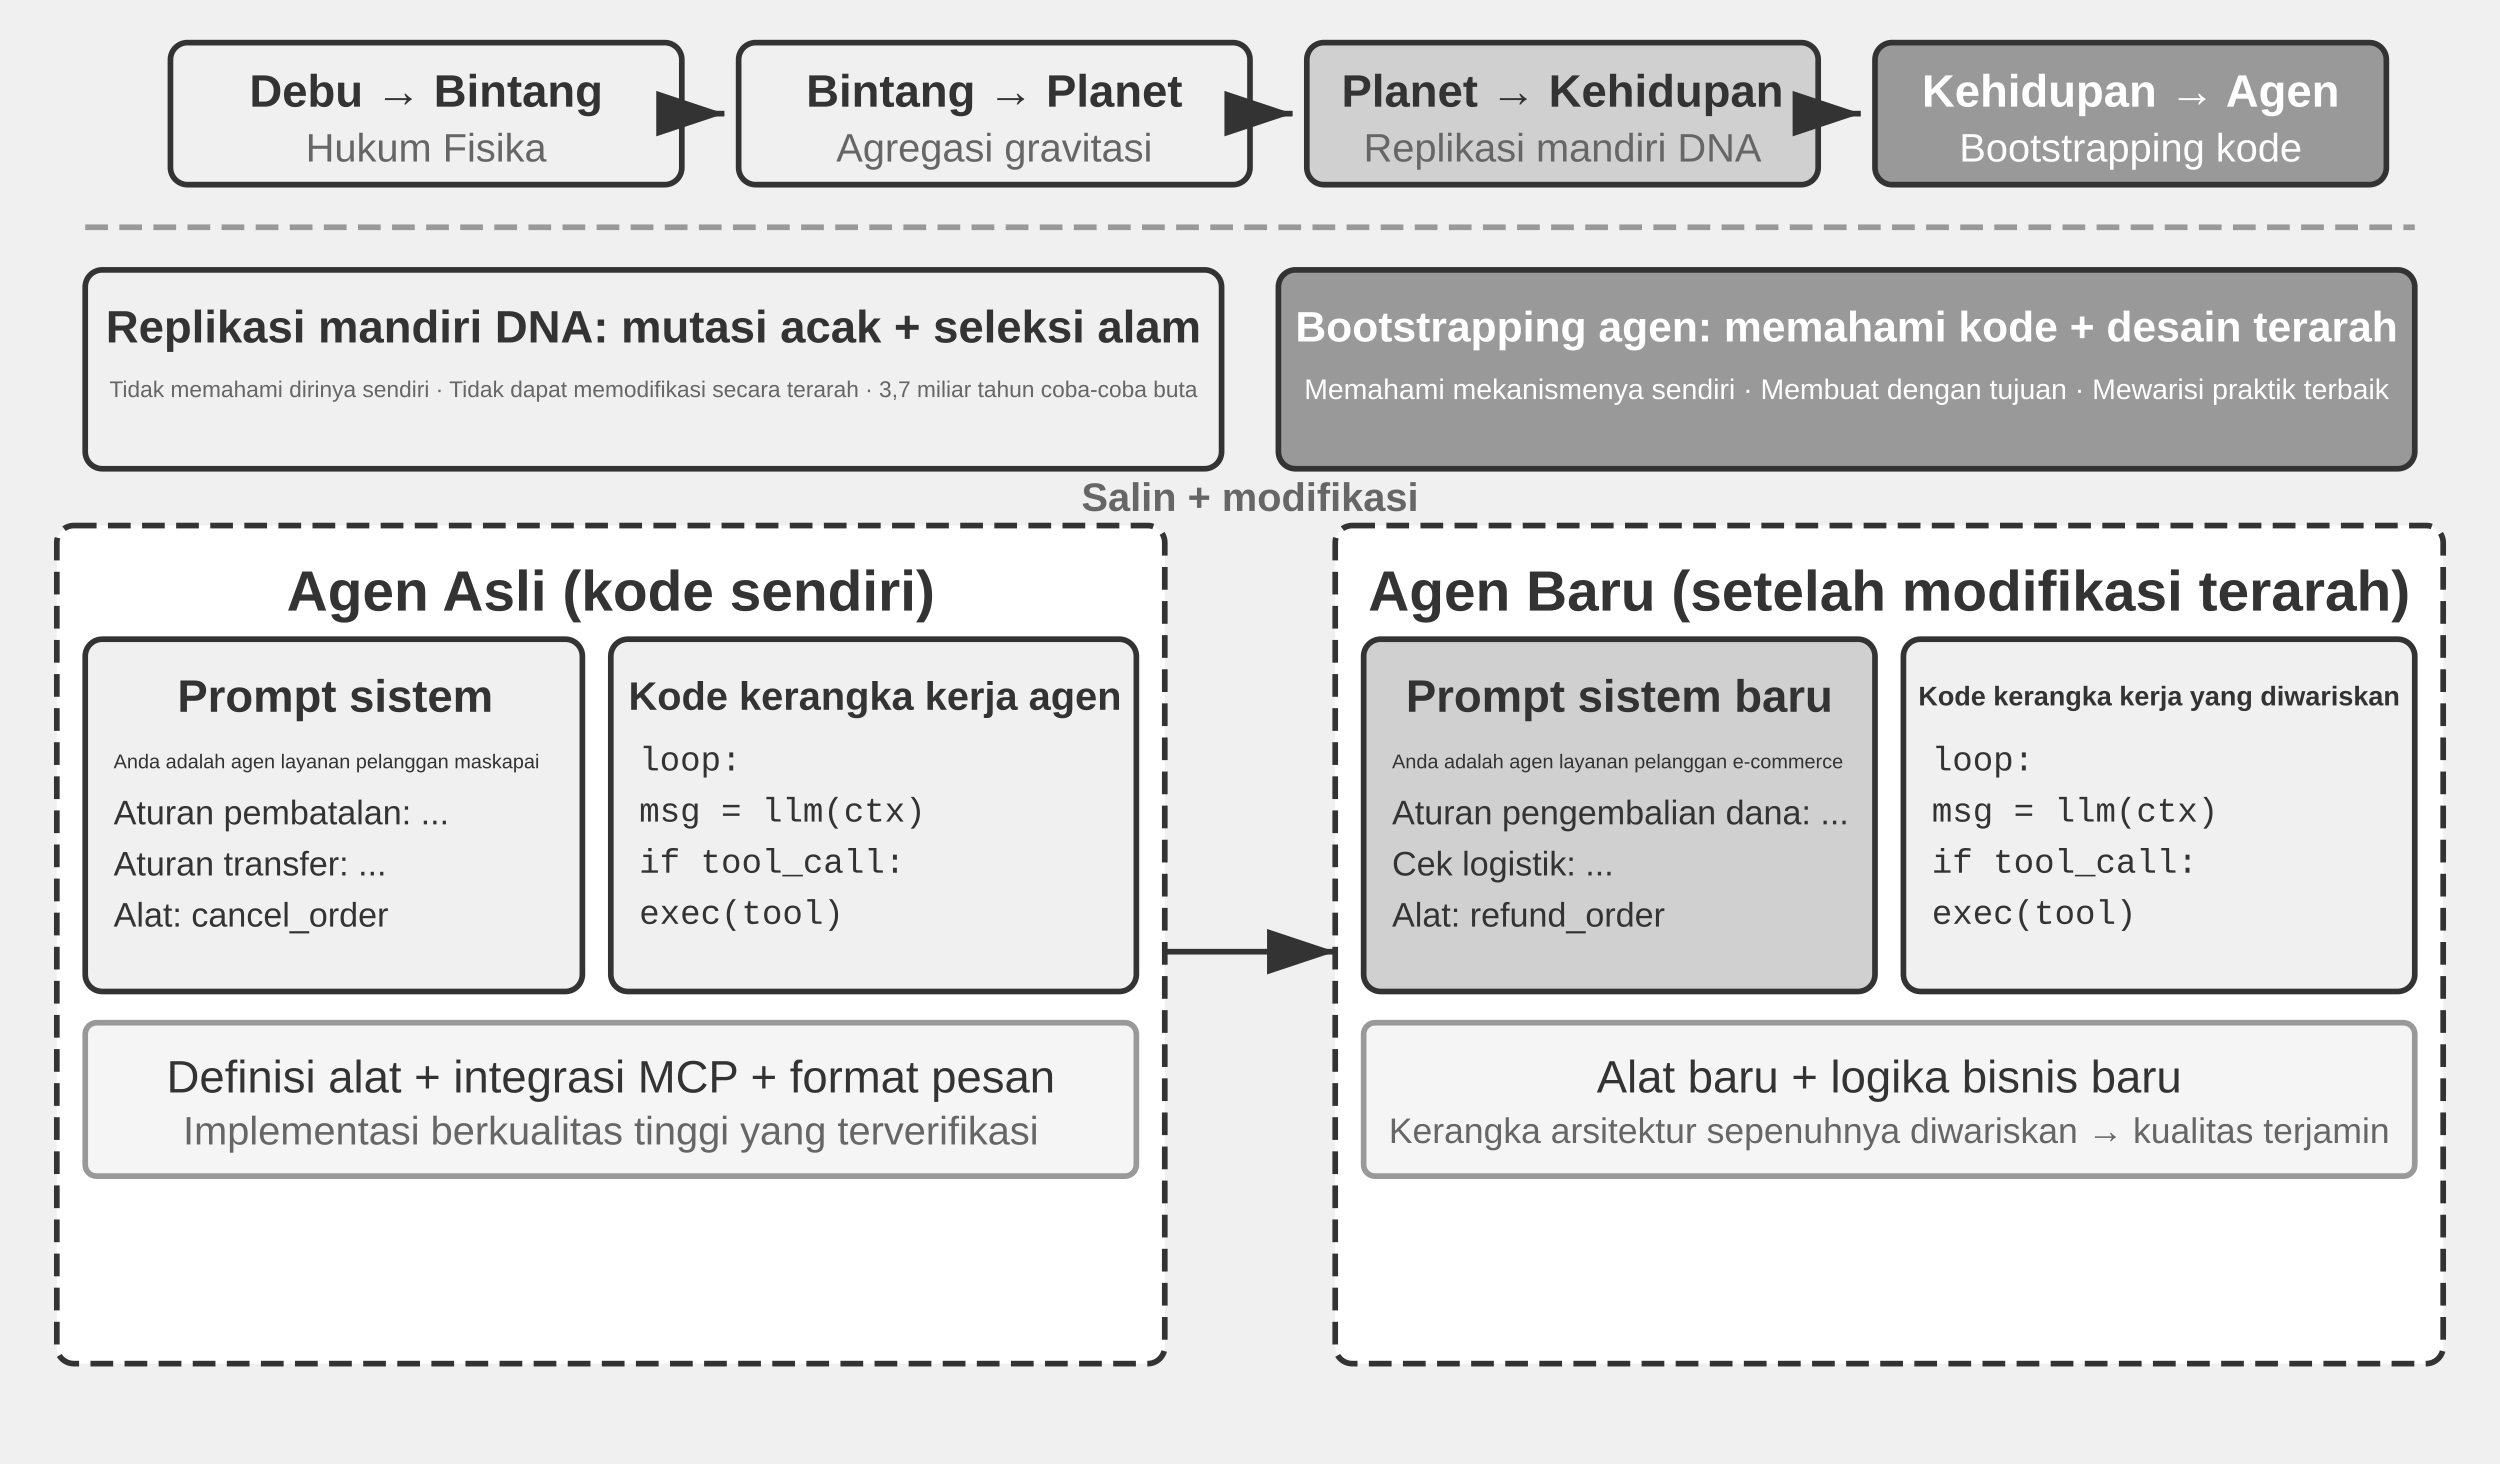
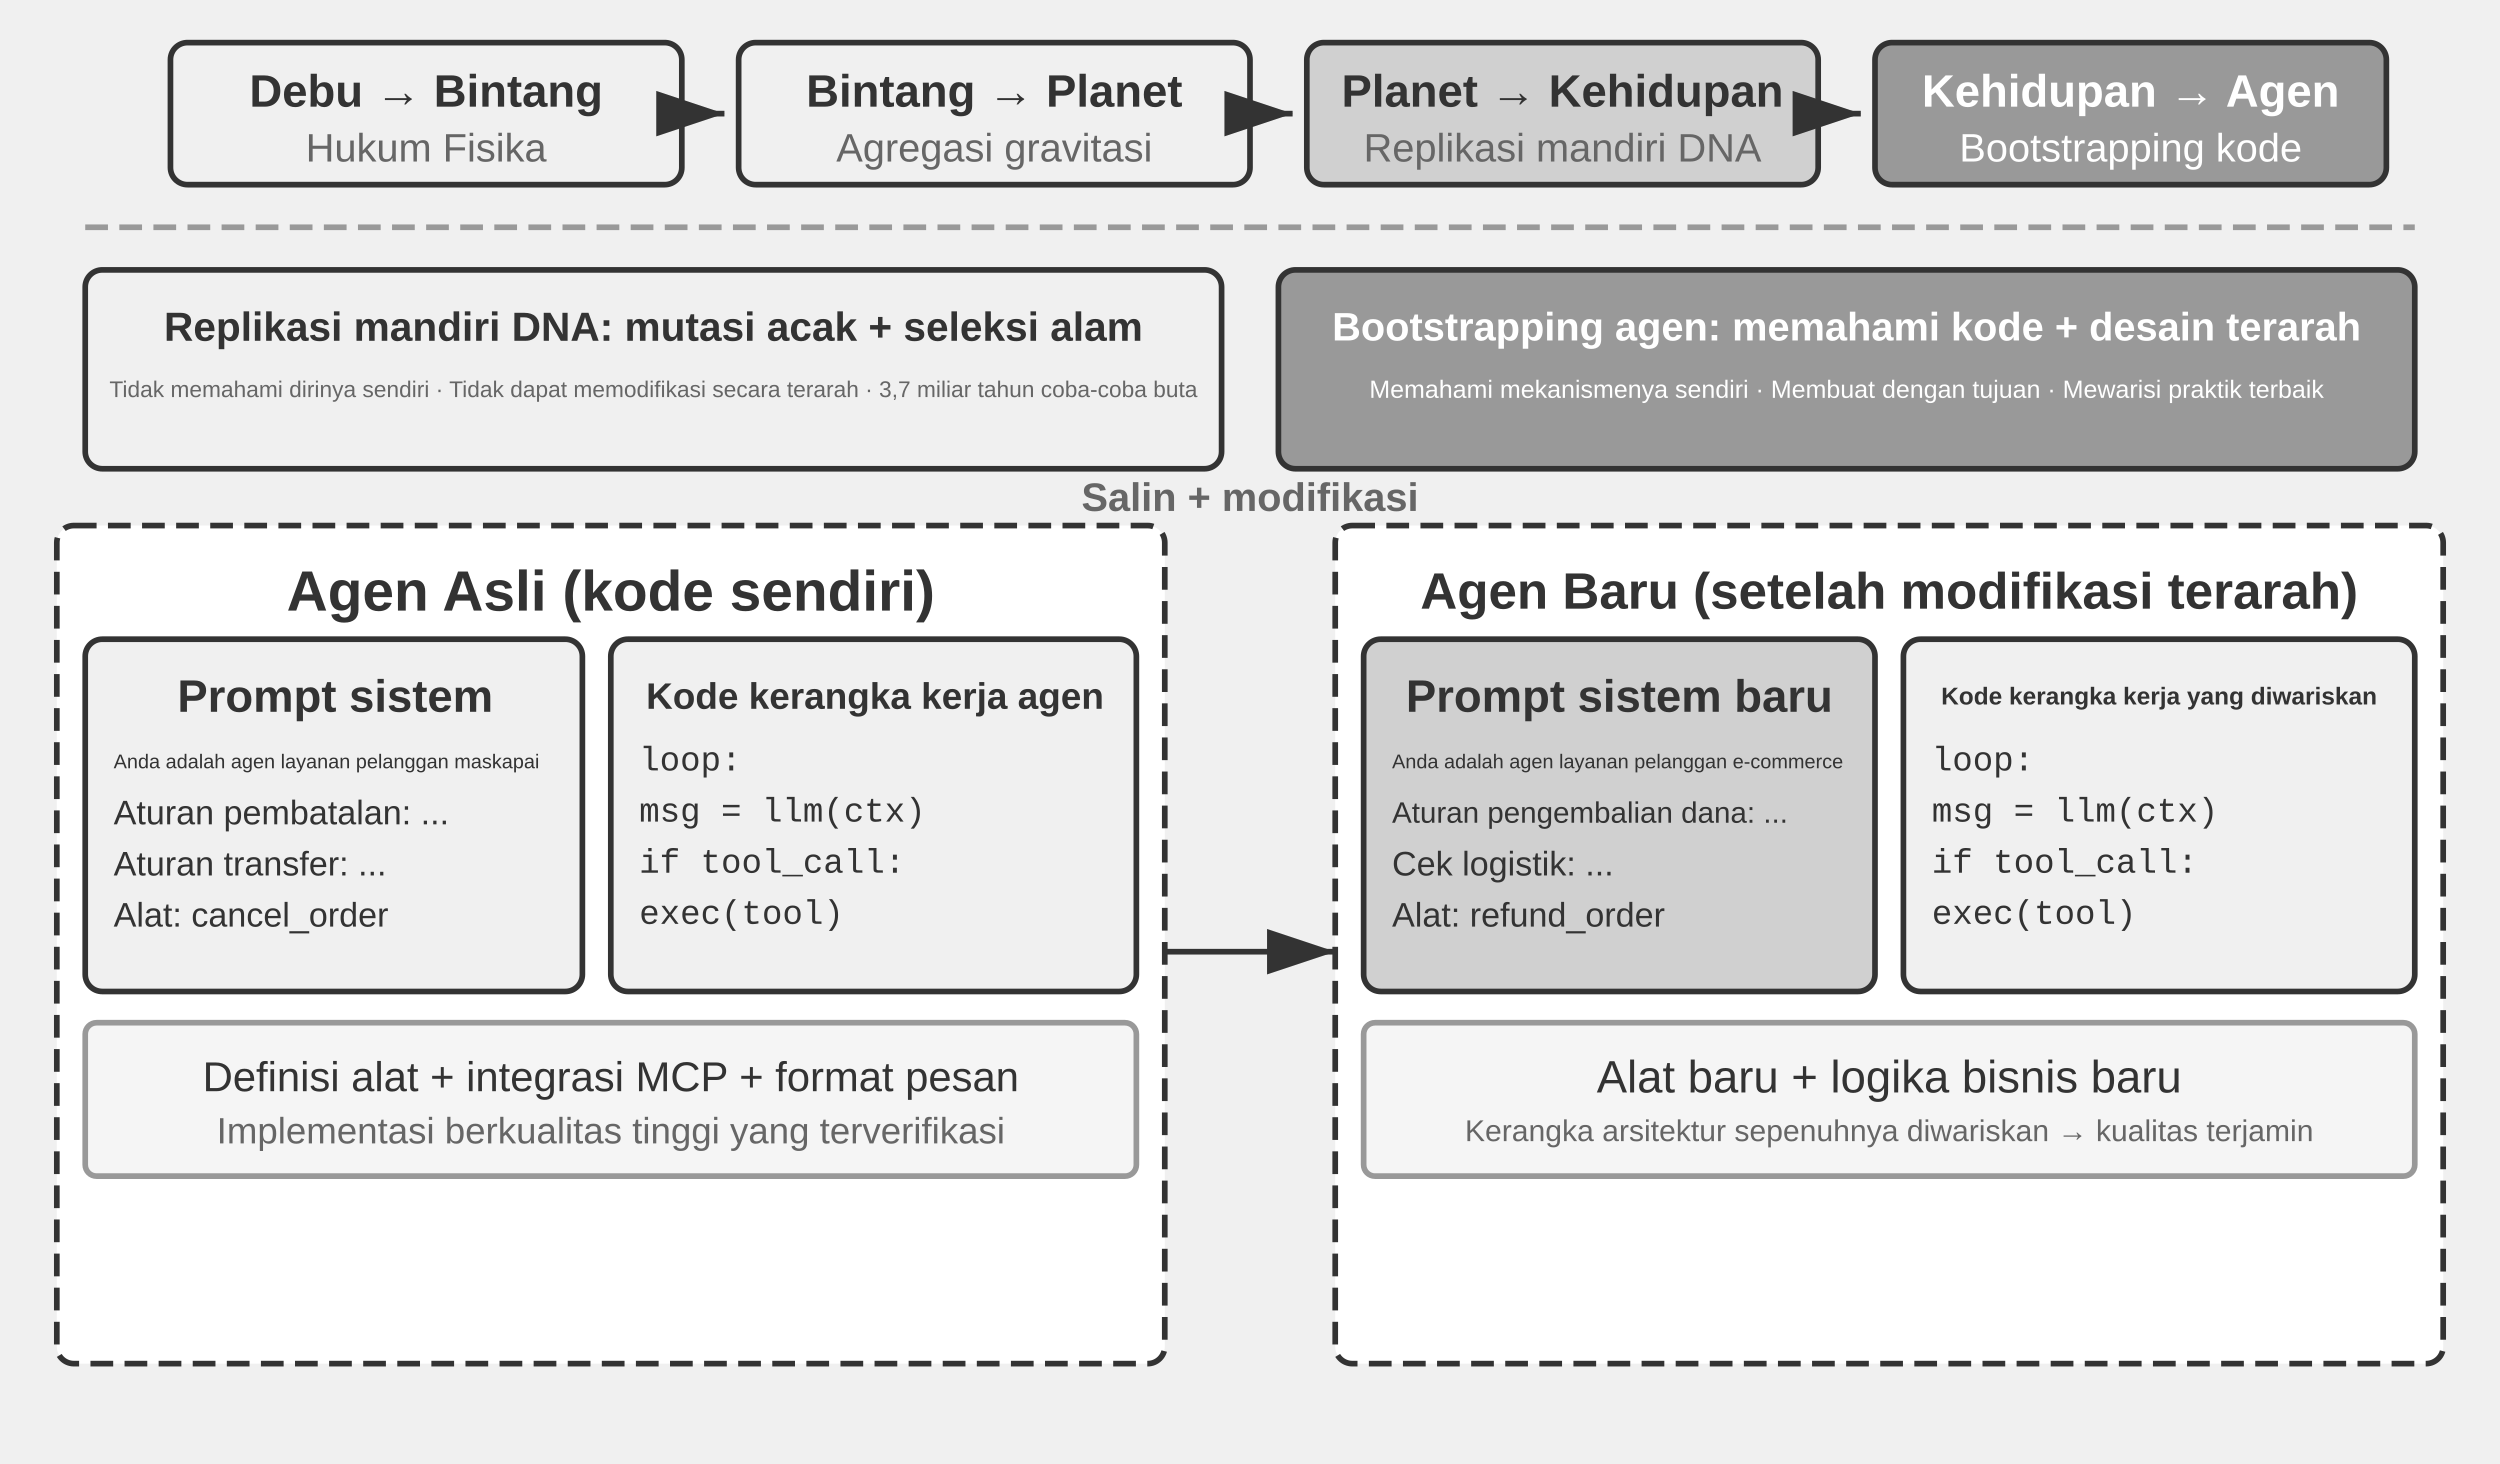
<svg xmlns="http://www.w3.org/2000/svg" viewBox="0 40 880 515" width="880" height="515" style="background:#ffffff">
  <defs>
    <marker id="ah" markerWidth="12" markerHeight="8" refX="12" refY="4" orient="auto">
      <polygon points="0 0, 12 4, 0 8" fill="#333333" />
    </marker>
    <marker id="ah-light" markerWidth="12" markerHeight="8" refX="12" refY="4" orient="auto">
      <polygon points="0 0, 12 4, 0 8" fill="#999999" />
    </marker>
  </defs>
  <rect x="60" y="55" width="180" height="50" rx="6" fill="#f0f0f0" stroke="#333333" stroke-width="2" />
  <text x="150" y="72" font-family="Arial, 'Helvetica Neue', Helvetica, 'PingFang SC', 'Microsoft YaHei', sans-serif" font-size="16" fill="#333333" text-anchor="middle" dominant-baseline="central" font-weight="bold">Debu → Bintang</text>
  <text x="150" y="92" font-family="Arial, 'Helvetica Neue', Helvetica, 'PingFang SC', 'Microsoft YaHei', sans-serif" font-size="14" fill="#666666" text-anchor="middle" dominant-baseline="central" font-weight="normal">Hukum Fisika</text>
  <line x1="240" y1="80" x2="255" y2="80" stroke="#333333" stroke-width="2" marker-end="url(#ah)" />
  <rect x="260" y="55" width="180" height="50" rx="6" fill="#f0f0f0" stroke="#333333" stroke-width="2" />
  <text x="350" y="72" font-family="Arial, 'Helvetica Neue', Helvetica, 'PingFang SC', 'Microsoft YaHei', sans-serif" font-size="16" fill="#333333" text-anchor="middle" dominant-baseline="central" font-weight="bold">Bintang → Planet</text>
  <text x="350" y="92" font-family="Arial, 'Helvetica Neue', Helvetica, 'PingFang SC', 'Microsoft YaHei', sans-serif" font-size="14" fill="#666666" text-anchor="middle" dominant-baseline="central" font-weight="normal">Agregasi gravitasi</text>
  <line x1="440" y1="80" x2="455" y2="80" stroke="#333333" stroke-width="2" marker-end="url(#ah)" />
  <rect x="460" y="55" width="180" height="50" rx="6" fill="#d0d0d0" stroke="#333333" stroke-width="2" />
  <text x="550" y="72" font-family="Arial, 'Helvetica Neue', Helvetica, 'PingFang SC', 'Microsoft YaHei', sans-serif" font-size="16" fill="#333333" text-anchor="middle" dominant-baseline="central" font-weight="bold">Planet → Kehidupan</text>
  <text x="550" y="92" font-family="Arial, 'Helvetica Neue', Helvetica, 'PingFang SC', 'Microsoft YaHei', sans-serif" font-size="14" fill="#666666" text-anchor="middle" dominant-baseline="central" font-weight="normal">Replikasi mandiri DNA</text>
  <line x1="640" y1="80" x2="655" y2="80" stroke="#333333" stroke-width="2" marker-end="url(#ah)" />
  <rect x="660" y="55" width="180" height="50" rx="6" fill="#999999" stroke="#333333" stroke-width="2" />
  <text x="750" y="72" font-family="Arial, 'Helvetica Neue', Helvetica, 'PingFang SC', 'Microsoft YaHei', sans-serif" font-size="16" fill="#ffffff" text-anchor="middle" dominant-baseline="central" font-weight="bold">Kehidupan → Agen</text>
  <text x="750" y="92" font-family="Arial, 'Helvetica Neue', Helvetica, 'PingFang SC', 'Microsoft YaHei', sans-serif" font-size="14" fill="#ffffff" text-anchor="middle" dominant-baseline="central" font-weight="normal">Bootstrapping kode</text>
  <line x1="30" y1="120" x2="850" y2="120" stroke="#999999" stroke-width="2" stroke-dasharray="8,4" />
  <rect x="30" y="135" width="400" height="70" rx="6" fill="#f0f0f0" stroke="#333333" stroke-width="2" />
-   <text x="230" y="155" font-family="Arial, 'Helvetica Neue', Helvetica, 'PingFang SC', 'Microsoft YaHei', sans-serif" font-size="16" fill="#333333" text-anchor="middle" dominant-baseline="central" font-weight="bold">Replikasi mandiri DNA: mutasi acak + seleksi alam</text>
+   <text x="230" y="155" font-family="Arial, 'Helvetica Neue', Helvetica, 'PingFang SC', 'Microsoft YaHei', sans-serif" font-size="14.3" fill="#333333" text-anchor="middle" dominant-baseline="central" font-weight="bold">Replikasi mandiri DNA: mutasi acak + seleksi alam</text>
  <text x="230" y="177" font-family="Arial, 'Helvetica Neue', Helvetica, 'PingFang SC', 'Microsoft YaHei', sans-serif" font-size="8" fill="#666666" text-anchor="middle" dominant-baseline="central" font-weight="normal">Tidak memahami dirinya sendiri · Tidak dapat memodifikasi secara terarah · 3,7 miliar tahun coba-coba buta</text>
  <rect x="450" y="135" width="400" height="70" rx="6" fill="#999999" stroke="#333333" stroke-width="2" />
-   <text x="650" y="155" font-family="Arial, 'Helvetica Neue', Helvetica, 'PingFang SC', 'Microsoft YaHei', sans-serif" font-size="15" fill="#ffffff" text-anchor="middle" dominant-baseline="central" font-weight="bold">Bootstrapping agen: memahami kode + desain terarah</text>
-   <text x="650" y="177" font-family="Arial, 'Helvetica Neue', Helvetica, 'PingFang SC', 'Microsoft YaHei', sans-serif" font-size="10" fill="#ffffff" text-anchor="middle" dominant-baseline="central" font-weight="normal">Memahami mekanismenya sendiri · Membuat dengan tujuan · Mewarisi praktik terbaik</text>
+   <text x="650" y="155" font-family="Arial, 'Helvetica Neue', Helvetica, 'PingFang SC', 'Microsoft YaHei', sans-serif" font-size="14.0" fill="#ffffff" text-anchor="middle" dominant-baseline="central" font-weight="bold">Bootstrapping agen: memahami kode + desain terarah</text>
+   <text x="650" y="177" font-family="Arial, 'Helvetica Neue', Helvetica, 'PingFang SC', 'Microsoft YaHei', sans-serif" font-size="8.8" fill="#ffffff" text-anchor="middle" dominant-baseline="central" font-weight="normal">Memahami mekanismenya sendiri · Membuat dengan tujuan · Mewarisi praktik terbaik</text>
  <rect x="20" y="225" width="390" height="295" rx="6" fill="#ffffff" stroke="#333333" stroke-width="2" stroke-dasharray="8,4" />
  <text x="215" y="248" font-family="Arial, 'Helvetica Neue', Helvetica, 'PingFang SC', 'Microsoft YaHei', sans-serif" font-size="20" fill="#333333" text-anchor="middle" dominant-baseline="central" font-weight="bold">Agen Asli (kode sendiri)</text>
  <rect x="30" y="265" width="175" height="124" rx="6" fill="#f0f0f0" stroke="#333333" stroke-width="2" />
  <text x="118" y="285" font-family="Arial, 'Helvetica Neue', Helvetica, 'PingFang SC', 'Microsoft YaHei', sans-serif" font-size="16" fill="#333333" text-anchor="middle" dominant-baseline="central" font-weight="bold">Prompt sistem</text>
  <text x="40" y="308" font-family="Arial, 'Helvetica Neue', Helvetica, 'PingFang SC', 'Microsoft YaHei', sans-serif" font-size="7" fill="#333333" text-anchor="start" dominant-baseline="central" font-weight="normal">Anda adalah agen layanan pelanggan maskapai</text>
  <text x="40" y="326" font-family="Arial, 'Helvetica Neue', Helvetica, 'PingFang SC', 'Microsoft YaHei', sans-serif" font-size="12" fill="#333333" text-anchor="start" dominant-baseline="central" font-weight="normal">Aturan pembatalan: ...</text>
  <text x="40" y="344" font-family="Arial, 'Helvetica Neue', Helvetica, 'PingFang SC', 'Microsoft YaHei', sans-serif" font-size="12" fill="#333333" text-anchor="start" dominant-baseline="central" font-weight="normal">Aturan transfer: ...</text>
  <text x="40" y="362" font-family="Arial, 'Helvetica Neue', Helvetica, 'PingFang SC', 'Microsoft YaHei', sans-serif" font-size="12" fill="#333333" text-anchor="start" dominant-baseline="central" font-weight="normal">Alat: cancel_order</text>
  <rect x="215" y="265" width="185" height="124" rx="6" fill="#f0f0f0" stroke="#333333" stroke-width="2" />
-   <text x="308" y="285" font-family="Arial, 'Helvetica Neue', Helvetica, 'PingFang SC', 'Microsoft YaHei', sans-serif" font-size="14" fill="#333333" text-anchor="middle" dominant-baseline="central" font-weight="bold">Kode kerangka kerja agen</text>
+   <text x="308" y="285" font-family="Arial, 'Helvetica Neue', Helvetica, 'PingFang SC', 'Microsoft YaHei', sans-serif" font-size="13.0" fill="#333333" text-anchor="middle" dominant-baseline="central" font-weight="bold">Kode kerangka kerja agen</text>
  <text x="225" y="308" font-family="'Courier New', Courier, monospace" font-size="12" fill="#333333" text-anchor="start" dominant-baseline="central">loop:</text>
  <text x="225" y="326" font-family="'Courier New', Courier, monospace" font-size="12" fill="#333333" text-anchor="start" dominant-baseline="central">  msg = llm(ctx)</text>
  <text x="225" y="344" font-family="'Courier New', Courier, monospace" font-size="12" fill="#333333" text-anchor="start" dominant-baseline="central">  if tool_call:</text>
  <text x="225" y="362" font-family="'Courier New', Courier, monospace" font-size="12" fill="#333333" text-anchor="start" dominant-baseline="central">    exec(tool)</text>
  <rect x="30" y="400" width="370" height="54" rx="4" fill="#f5f5f5" stroke="#999999" stroke-width="2" />
-   <text x="215" y="419" font-family="Arial, 'Helvetica Neue', Helvetica, 'PingFang SC', 'Microsoft YaHei', sans-serif" font-size="16" fill="#333333" text-anchor="middle" dominant-baseline="central" font-weight="normal">Definisi alat + integrasi MCP + format pesan</text>
-   <text x="215" y="438" font-family="Arial, 'Helvetica Neue', Helvetica, 'PingFang SC', 'Microsoft YaHei', sans-serif" font-size="14" fill="#666666" text-anchor="middle" dominant-baseline="central" font-weight="normal">Implementasi berkualitas tinggi yang terverifikasi</text>
+   <text x="215" y="419" font-family="Arial, 'Helvetica Neue', Helvetica, 'PingFang SC', 'Microsoft YaHei', sans-serif" font-size="14.7" fill="#333333" text-anchor="middle" dominant-baseline="central" font-weight="normal">Definisi alat + integrasi MCP + format pesan</text>
+   <text x="215" y="438" font-family="Arial, 'Helvetica Neue', Helvetica, 'PingFang SC', 'Microsoft YaHei', sans-serif" font-size="12.9" fill="#666666" text-anchor="middle" dominant-baseline="central" font-weight="normal">Implementasi berkualitas tinggi yang terverifikasi</text>
  <text x="440" y="215" font-family="Arial, 'Helvetica Neue', Helvetica, 'PingFang SC', 'Microsoft YaHei', sans-serif" font-size="14" fill="#666666" text-anchor="middle" dominant-baseline="central" font-weight="bold">Salin + modifikasi</text>
  <line x1="410" y1="375" x2="470" y2="375" stroke="#333333" stroke-width="2" marker-end="url(#ah)" />
  <rect x="470" y="225" width="390" height="295" rx="6" fill="#ffffff" stroke="#333333" stroke-width="2" stroke-dasharray="8,4" />
-   <text x="665" y="248" font-family="Arial, 'Helvetica Neue', Helvetica, 'PingFang SC', 'Microsoft YaHei', sans-serif" font-size="20" fill="#333333" text-anchor="middle" dominant-baseline="central" font-weight="bold">Agen Baru (setelah modifikasi terarah)</text>
+   <text x="665" y="248" font-family="Arial, 'Helvetica Neue', Helvetica, 'PingFang SC', 'Microsoft YaHei', sans-serif" font-size="18.0" fill="#333333" text-anchor="middle" dominant-baseline="central" font-weight="bold">Agen Baru (setelah modifikasi terarah)</text>
  <rect x="480" y="265" width="180" height="124" rx="6" fill="#d0d0d0" stroke="#333333" stroke-width="2" />
  <text x="570" y="285" font-family="Arial, 'Helvetica Neue', Helvetica, 'PingFang SC', 'Microsoft YaHei', sans-serif" font-size="16" fill="#333333" text-anchor="middle" dominant-baseline="central" font-weight="bold">Prompt sistem baru</text>
  <text x="490" y="308" font-family="Arial, 'Helvetica Neue', Helvetica, 'PingFang SC', 'Microsoft YaHei', sans-serif" font-size="7" fill="#333333" text-anchor="start" dominant-baseline="central" font-weight="normal">Anda adalah agen layanan pelanggan e-commerce</text>
-   <text x="490" y="326" font-family="Arial, 'Helvetica Neue', Helvetica, 'PingFang SC', 'Microsoft YaHei', sans-serif" font-size="12" fill="#333333" text-anchor="start" dominant-baseline="central" font-weight="normal">Aturan pengembalian dana: ...</text>
+   <text x="490" y="326" font-family="Arial, 'Helvetica Neue', Helvetica, 'PingFang SC', 'Microsoft YaHei', sans-serif" font-size="10.4" fill="#333333" text-anchor="start" dominant-baseline="central" font-weight="normal">Aturan pengembalian dana: ...</text>
  <text x="490" y="344" font-family="Arial, 'Helvetica Neue', Helvetica, 'PingFang SC', 'Microsoft YaHei', sans-serif" font-size="12" fill="#333333" text-anchor="start" dominant-baseline="central" font-weight="normal">Cek logistik: ...</text>
  <text x="490" y="362" font-family="Arial, 'Helvetica Neue', Helvetica, 'PingFang SC', 'Microsoft YaHei', sans-serif" font-size="12" fill="#333333" text-anchor="start" dominant-baseline="central" font-weight="normal">Alat: refund_order</text>
  <rect x="670" y="265" width="180" height="124" rx="6" fill="#f0f0f0" stroke="#333333" stroke-width="2" />
-   <text x="760" y="285" font-family="Arial, 'Helvetica Neue', Helvetica, 'PingFang SC', 'Microsoft YaHei', sans-serif" font-size="9.5" fill="#333333" text-anchor="middle" dominant-baseline="central" font-weight="bold">Kode kerangka kerja yang diwariskan</text>
+   <text x="760" y="285" font-family="Arial, 'Helvetica Neue', Helvetica, 'PingFang SC', 'Microsoft YaHei', sans-serif" font-size="8.6" fill="#333333" text-anchor="middle" dominant-baseline="central" font-weight="bold">Kode kerangka kerja yang diwariskan</text>
  <text x="680" y="308" font-family="'Courier New', Courier, monospace" font-size="12" fill="#333333" text-anchor="start" dominant-baseline="central">loop:</text>
  <text x="680" y="326" font-family="'Courier New', Courier, monospace" font-size="12" fill="#333333" text-anchor="start" dominant-baseline="central">  msg = llm(ctx)</text>
  <text x="680" y="344" font-family="'Courier New', Courier, monospace" font-size="12" fill="#333333" text-anchor="start" dominant-baseline="central">  if tool_call:</text>
  <text x="680" y="362" font-family="'Courier New', Courier, monospace" font-size="12" fill="#333333" text-anchor="start" dominant-baseline="central">    exec(tool)</text>
  <rect x="480" y="400" width="370" height="54" rx="4" fill="#f5f5f5" stroke="#999999" stroke-width="2" />
  <text x="665" y="419" font-family="Arial, 'Helvetica Neue', Helvetica, 'PingFang SC', 'Microsoft YaHei', sans-serif" font-size="16" fill="#333333" text-anchor="middle" dominant-baseline="central" font-weight="normal">Alat baru + logika bisnis baru</text>
-   <text x="665" y="438" font-family="Arial, 'Helvetica Neue', Helvetica, 'PingFang SC', 'Microsoft YaHei', sans-serif" font-size="12.5" fill="#666666" text-anchor="middle" dominant-baseline="central" font-weight="normal">Kerangka arsitektur sepenuhnya diwariskan → kualitas terjamin</text>
+   <text x="665" y="438" font-family="Arial, 'Helvetica Neue', Helvetica, 'PingFang SC', 'Microsoft YaHei', sans-serif" font-size="10.6" fill="#666666" text-anchor="middle" dominant-baseline="central" font-weight="normal">Kerangka arsitektur sepenuhnya diwariskan → kualitas terjamin</text>
</svg>
